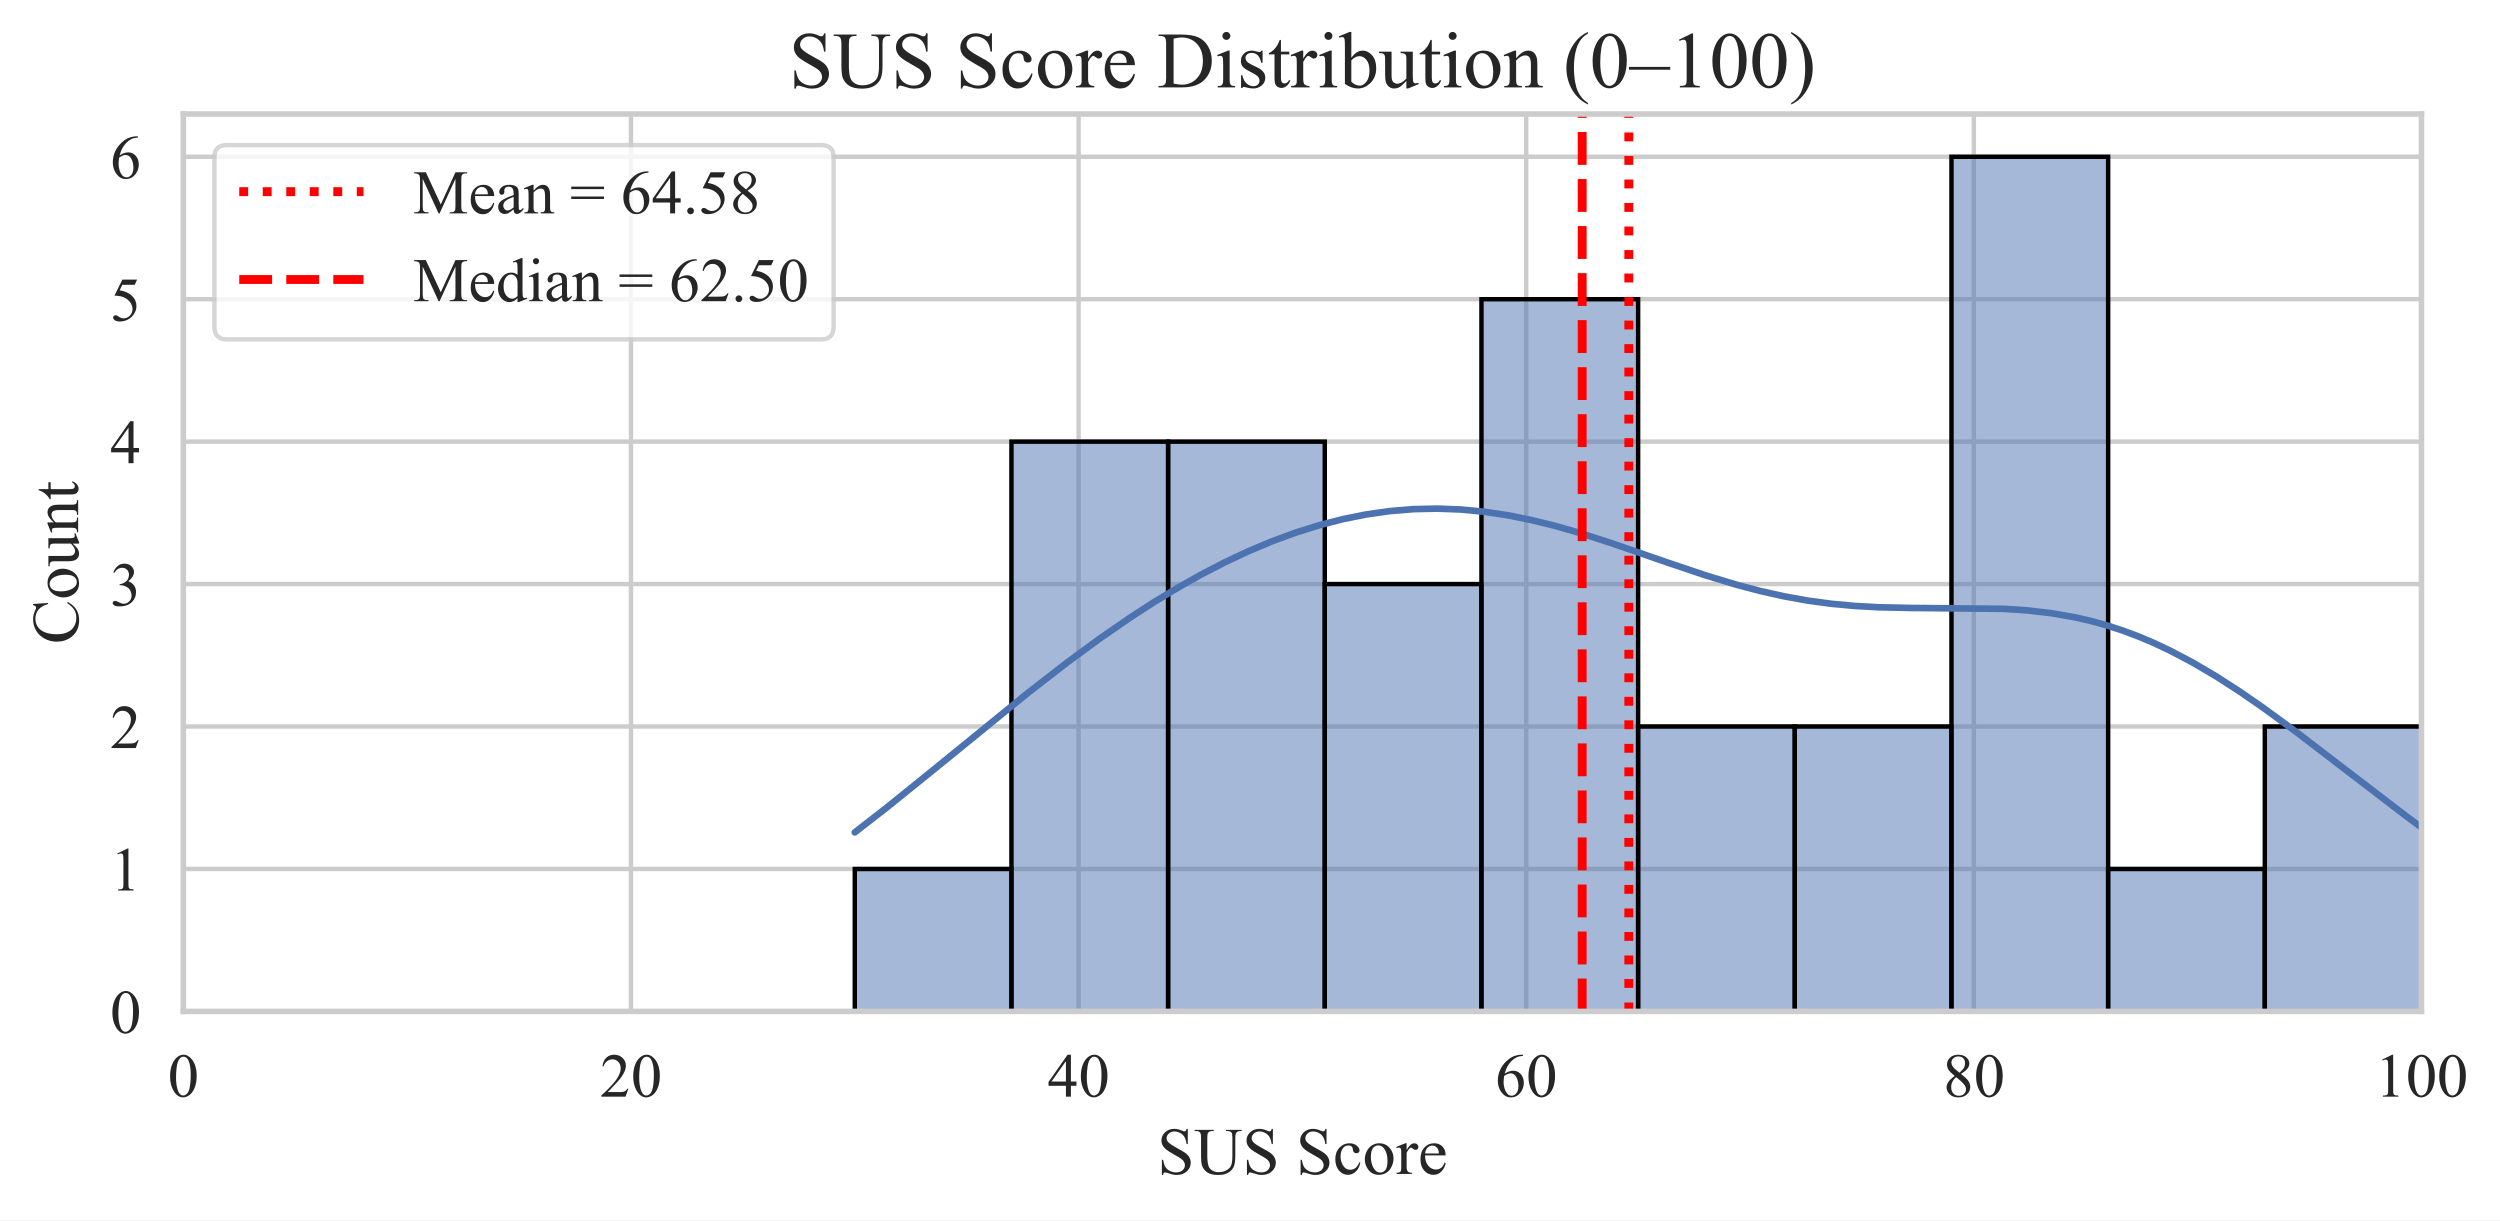
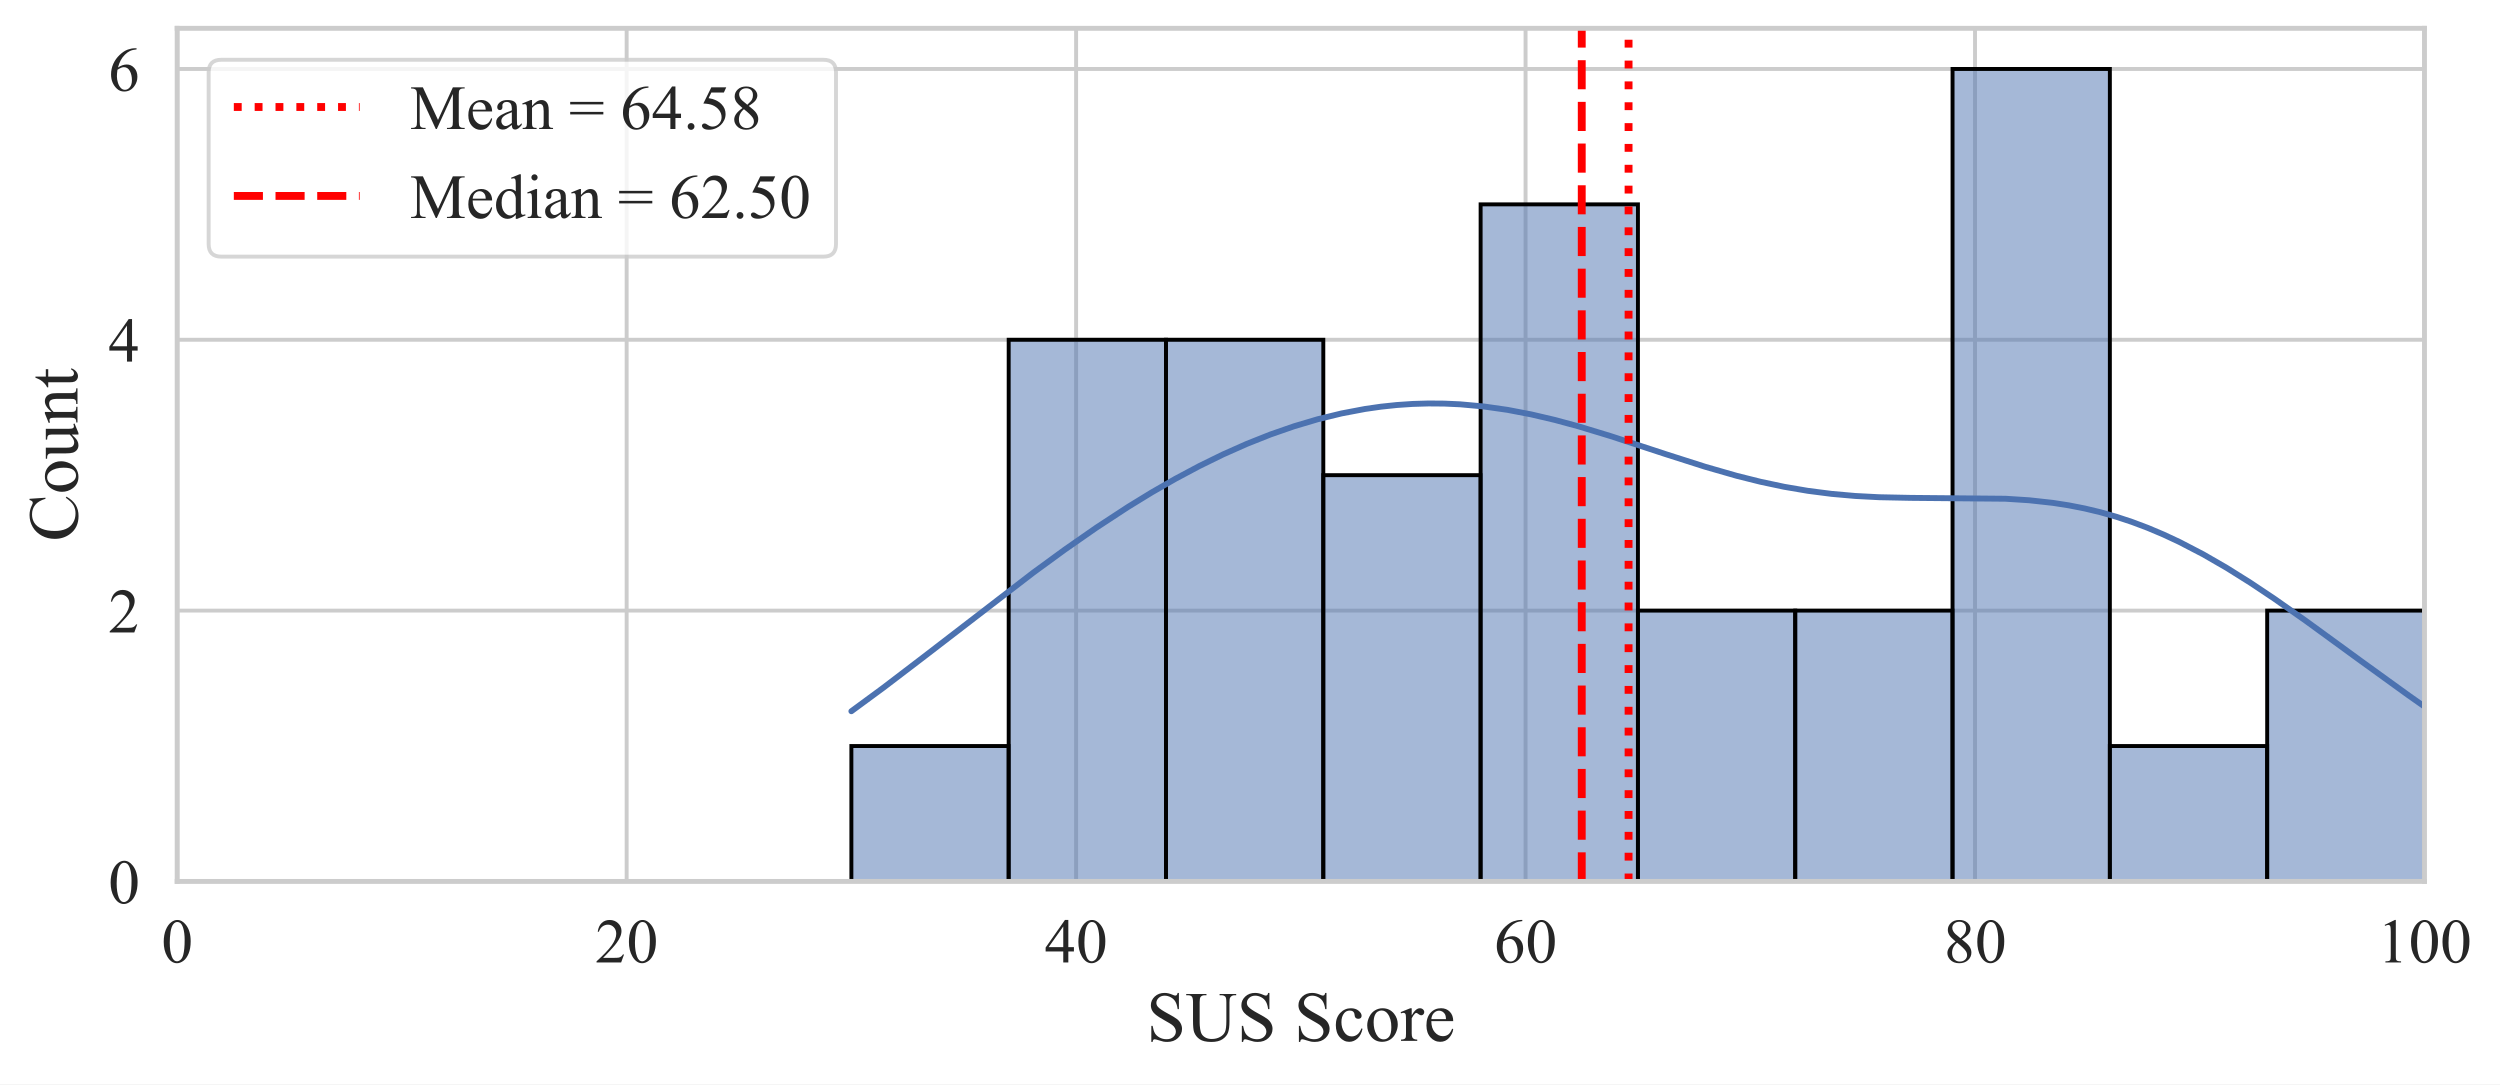
- <svg xmlns="http://www.w3.org/2000/svg" xmlns:xlink="http://www.w3.org/1999/xlink" width="563.474pt" height="274.999pt" viewBox="0 0 563.474 274.999" version="1.1">
+ <svg xmlns="http://www.w3.org/2000/svg" xmlns:xlink="http://www.w3.org/1999/xlink" width="635.614pt" height="275.682pt" viewBox="0 0 635.614 275.682" version="1.1">
  <defs>
    <style type="text/css">*{stroke-linejoin: round; stroke-linecap: butt}</style>
  </defs>
  <g id="figure_1">
    <g id="patch_1">
-       <path d="M 0 274.999  L 563.474 274.999  L 563.474 0  L 0 0  z " style="fill: #ffffff" />
+       <path d="M 0 275.682  L 635.614 275.682  L 635.614 0  L 0 0  z " style="fill: #ffffff" />
    </g>
    <g id="axes_1">
      <g id="patch_2">
-         <path d="M 41.324 227.959  L 545.774 227.959  L 545.774 25.699  L 41.324 25.699  z " style="fill: #ffffff" />
+         <path d="M 45.049 224.1  L 616.414 224.1  L 616.414 7.2  L 45.049 7.2  z " style="fill: #ffffff" />
      </g>
      <g id="matplotlib.axis_1">
        <g id="xtick_1">
          <g id="line2d_1">
-             <path d="M 41.324 227.959  L 41.324 25.699  " clip-path="url(#p2ce8786db8)" style="fill: none; stroke: #cccccc; stroke-linecap: round" />
+             <path d="M 45.049 224.1  L 45.049 7.2  " clip-path="url(#p4fdd335803)" style="fill: none; stroke: #cccccc; stroke-linecap: round" />
          </g>
          <g id="text_1">
-             <g style="fill: #262626" transform="translate(37.82422 247.18) scale(0.14 -0.14)">
+             <g style="fill: #262626" transform="translate(41.04906 244.71) scale(0.16 -0.16)">
              <defs>
                <path id="TimesNewRomanPSMT-30" d="M 231 2094  Q 231 2819 450 3342  Q 669 3866 1031 4122  Q 1313 4325 1613 4325  Q 2100 4325 2488 3828  Q 2972 3213 2972 2159  Q 2972 1422 2759 906  Q 2547 391 2217 158  Q 1888 -75 1581 -75  Q 975 -75 572 641  Q 231 1244 231 2094  z M 844 2016  Q 844 1141 1059 588  Q 1238 122 1591 122  Q 1759 122 1940 273  Q 2122 425 2216 781  Q 2359 1319 2359 2297  Q 2359 3022 2209 3506  Q 2097 3866 1919 4016  Q 1791 4119 1609 4119  Q 1397 4119 1231 3928  Q 1006 3669 925 3112  Q 844 2556 844 2016  z " transform="scale(0.015625)" />
              </defs>
              <use xlink:href="#TimesNewRomanPSMT-30" />
            </g>
          </g>
        </g>
        <g id="xtick_2">
          <g id="line2d_2">
-             <path d="M 142.214 227.959  L 142.214 25.699  " clip-path="url(#p2ce8786db8)" style="fill: none; stroke: #cccccc; stroke-linecap: round" />
+             <path d="M 159.322 224.1  L 159.322 7.2  " clip-path="url(#p4fdd335803)" style="fill: none; stroke: #cccccc; stroke-linecap: round" />
          </g>
          <g id="text_2">
-             <g style="fill: #262626" transform="translate(135.2142 247.18) scale(0.14 -0.14)">
+             <g style="fill: #262626" transform="translate(151.3221 244.71) scale(0.16 -0.16)">
              <defs>
                <path id="TimesNewRomanPSMT-32" d="M 2934 816  L 2638 0  L 138 0  L 138 116  Q 1241 1122 1691 1759  Q 2141 2397 2141 2925  Q 2141 3328 1894 3587  Q 1647 3847 1303 3847  Q 991 3847 742 3664  Q 494 3481 375 3128  L 259 3128  Q 338 3706 661 4015  Q 984 4325 1469 4325  Q 1984 4325 2329 3994  Q 2675 3663 2675 3213  Q 2675 2891 2525 2569  Q 2294 2063 1775 1497  Q 997 647 803 472  L 1909 472  Q 2247 472 2383 497  Q 2519 522 2628 598  Q 2738 675 2819 816  L 2934 816  z " transform="scale(0.015625)" />
              </defs>
              <use xlink:href="#TimesNewRomanPSMT-32" />
              <use xlink:href="#TimesNewRomanPSMT-30" transform="translate(50 0)" />
            </g>
          </g>
        </g>
        <g id="xtick_3">
          <g id="line2d_3">
-             <path d="M 243.104 227.959  L 243.104 25.699  " clip-path="url(#p2ce8786db8)" style="fill: none; stroke: #cccccc; stroke-linecap: round" />
+             <path d="M 273.595 224.1  L 273.595 7.2  " clip-path="url(#p4fdd335803)" style="fill: none; stroke: #cccccc; stroke-linecap: round" />
          </g>
          <g id="text_3">
-             <g style="fill: #262626" transform="translate(236.1042 247.18) scale(0.14 -0.14)">
+             <g style="fill: #262626" transform="translate(265.5951 244.71) scale(0.16 -0.16)">
              <defs>
                <path id="TimesNewRomanPSMT-34" d="M 2978 1563  L 2978 1119  L 2409 1119  L 2409 0  L 1894 0  L 1894 1119  L 100 1119  L 100 1519  L 2066 4325  L 2409 4325  L 2409 1563  L 2978 1563  z M 1894 1563  L 1894 3666  L 406 1563  L 1894 1563  z " transform="scale(0.015625)" />
              </defs>
              <use xlink:href="#TimesNewRomanPSMT-34" />
              <use xlink:href="#TimesNewRomanPSMT-30" transform="translate(50 0)" />
            </g>
          </g>
        </g>
        <g id="xtick_4">
          <g id="line2d_4">
-             <path d="M 343.994 227.959  L 343.994 25.699  " clip-path="url(#p2ce8786db8)" style="fill: none; stroke: #cccccc; stroke-linecap: round" />
+             <path d="M 387.868 224.1  L 387.868 7.2  " clip-path="url(#p4fdd335803)" style="fill: none; stroke: #cccccc; stroke-linecap: round" />
          </g>
          <g id="text_4">
-             <g style="fill: #262626" transform="translate(336.9942 247.18) scale(0.14 -0.14)">
+             <g style="fill: #262626" transform="translate(379.8681 244.71) scale(0.16 -0.16)">
              <defs>
                <path id="TimesNewRomanPSMT-36" d="M 2869 4325  L 2869 4209  Q 2456 4169 2195 4045  Q 1934 3922 1679 3669  Q 1425 3416 1258 3105  Q 1091 2794 978 2366  Q 1428 2675 1881 2675  Q 2316 2675 2634 2325  Q 2953 1975 2953 1425  Q 2953 894 2631 456  Q 2244 -75 1606 -75  Q 1172 -75 869 213  Q 275 772 275 1663  Q 275 2231 503 2743  Q 731 3256 1154 3653  Q 1578 4050 1965 4187  Q 2353 4325 2688 4325  L 2869 4325  z M 925 2138  Q 869 1716 869 1456  Q 869 1156 980 804  Q 1091 453 1309 247  Q 1469 100 1697 100  Q 1969 100 2183 356  Q 2397 613 2397 1088  Q 2397 1622 2184 2012  Q 1972 2403 1581 2403  Q 1463 2403 1327 2353  Q 1191 2303 925 2138  z " transform="scale(0.015625)" />
              </defs>
              <use xlink:href="#TimesNewRomanPSMT-36" />
              <use xlink:href="#TimesNewRomanPSMT-30" transform="translate(50 0)" />
            </g>
          </g>
        </g>
        <g id="xtick_5">
          <g id="line2d_5">
-             <path d="M 444.884 227.959  L 444.884 25.699  " clip-path="url(#p2ce8786db8)" style="fill: none; stroke: #cccccc; stroke-linecap: round" />
+             <path d="M 502.141 224.1  L 502.141 7.2  " clip-path="url(#p4fdd335803)" style="fill: none; stroke: #cccccc; stroke-linecap: round" />
          </g>
          <g id="text_5">
-             <g style="fill: #262626" transform="translate(437.8842 247.18) scale(0.14 -0.14)">
+             <g style="fill: #262626" transform="translate(494.1411 244.71) scale(0.16 -0.16)">
              <defs>
                <path id="TimesNewRomanPSMT-38" d="M 1228 2134  Q 725 2547 579 2797  Q 434 3047 434 3316  Q 434 3728 753 4026  Q 1072 4325 1600 4325  Q 2113 4325 2425 4047  Q 2738 3769 2738 3413  Q 2738 3175 2569 2928  Q 2400 2681 1866 2347  Q 2416 1922 2594 1678  Q 2831 1359 2831 1006  Q 2831 559 2490 242  Q 2150 -75 1597 -75  Q 994 -75 656 303  Q 388 606 388 966  Q 388 1247 577 1523  Q 766 1800 1228 2134  z M 1719 2469  Q 2094 2806 2194 3001  Q 2294 3197 2294 3444  Q 2294 3772 2109 3958  Q 1925 4144 1606 4144  Q 1288 4144 1088 3959  Q 888 3775 888 3528  Q 888 3366 970 3203  Q 1053 3041 1206 2894  L 1719 2469  z M 1375 2016  Q 1116 1797 991 1539  Q 866 1281 866 981  Q 866 578 1086 336  Q 1306 94 1647 94  Q 1984 94 2187 284  Q 2391 475 2391 747  Q 2391 972 2272 1150  Q 2050 1481 1375 2016  z " transform="scale(0.015625)" />
              </defs>
              <use xlink:href="#TimesNewRomanPSMT-38" />
              <use xlink:href="#TimesNewRomanPSMT-30" transform="translate(50 0)" />
            </g>
          </g>
        </g>
        <g id="xtick_6">
          <g id="line2d_6">
-             <path d="M 545.774 227.959  L 545.774 25.699  " clip-path="url(#p2ce8786db8)" style="fill: none; stroke: #cccccc; stroke-linecap: round" />
+             <path d="M 616.414 224.1  L 616.414 7.2  " clip-path="url(#p4fdd335803)" style="fill: none; stroke: #cccccc; stroke-linecap: round" />
          </g>
          <g id="text_6">
-             <g style="fill: #262626" transform="translate(535.2742 247.18) scale(0.14 -0.14)">
+             <g style="fill: #262626" transform="translate(604.4141 244.71) scale(0.16 -0.16)">
              <defs>
                <path id="TimesNewRomanPSMT-31" d="M 750 3822  L 1781 4325  L 1884 4325  L 1884 747  Q 1884 391 1914 303  Q 1944 216 2037 169  Q 2131 122 2419 116  L 2419 0  L 825 0  L 825 116  Q 1125 122 1212 167  Q 1300 213 1334 289  Q 1369 366 1369 747  L 1369 3034  Q 1369 3497 1338 3628  Q 1316 3728 1258 3775  Q 1200 3822 1119 3822  Q 1003 3822 797 3725  L 750 3822  z " transform="scale(0.015625)" />
              </defs>
              <use xlink:href="#TimesNewRomanPSMT-31" />
              <use xlink:href="#TimesNewRomanPSMT-30" transform="translate(50 0)" />
              <use xlink:href="#TimesNewRomanPSMT-30" transform="translate(100 0)" />
            </g>
          </g>
        </g>
        <g id="text_7">
-           <g style="fill: #262626" transform="translate(260.8398 264.5903) scale(0.15 -0.15)">
+           <g style="fill: #262626" transform="translate(291.4803 264.6313) scale(0.18 -0.18)">
            <defs>
              <path id="TimesNewRomanPSMT-53" d="M 2934 4334  L 2934 2869  L 2819 2869  Q 2763 3291 2617 3541  Q 2472 3791 2203 3937  Q 1934 4084 1647 4084  Q 1322 4084 1109 3886  Q 897 3688 897 3434  Q 897 3241 1031 3081  Q 1225 2847 1953 2456  Q 2547 2138 2764 1967  Q 2981 1797 3098 1565  Q 3216 1334 3216 1081  Q 3216 600 2842 251  Q 2469 -97 1881 -97  Q 1697 -97 1534 -69  Q 1438 -53 1133 45  Q 828 144 747 144  Q 669 144 623 97  Q 578 50 556 -97  L 441 -97  L 441 1356  L 556 1356  Q 638 900 775 673  Q 913 447 1195 297  Q 1478 147 1816 147  Q 2206 147 2432 353  Q 2659 559 2659 841  Q 2659 997 2573 1156  Q 2488 1316 2306 1453  Q 2184 1547 1640 1851  Q 1097 2156 867 2337  Q 638 2519 519 2737  Q 400 2956 400 3219  Q 400 3675 750 4004  Q 1100 4334 1641 4334  Q 1978 4334 2356 4169  Q 2531 4091 2603 4091  Q 2684 4091 2736 4139  Q 2788 4188 2819 4334  L 2934 4334  z " transform="scale(0.015625)" />
              <path id="TimesNewRomanPSMT-55" d="M 3053 4122  L 3053 4238  L 4553 4238  L 4553 4122  L 4394 4122  Q 4144 4122 4009 3913  Q 3944 3816 3944 3463  L 3944 1744  Q 3944 1106 3817 754  Q 3691 403 3320 151  Q 2950 -100 2313 -100  Q 1619 -100 1259 140  Q 900 381 750 788  Q 650 1066 650 1831  L 650 3488  Q 650 3878 542 4000  Q 434 4122 194 4122  L 34 4122  L 34 4238  L 1866 4238  L 1866 4122  L 1703 4122  Q 1441 4122 1328 3956  Q 1250 3844 1250 3488  L 1250 1641  Q 1250 1394 1295 1075  Q 1341 756 1459 578  Q 1578 400 1801 284  Q 2025 169 2350 169  Q 2766 169 3094 350  Q 3422 531 3542 814  Q 3663 1097 3663 1772  L 3663 3488  Q 3663 3884 3575 3984  Q 3453 4122 3213 4122  L 3053 4122  z " transform="scale(0.015625)" />
              <path id="TimesNewRomanPSMT-20" transform="scale(0.015625)" />
              <path id="TimesNewRomanPSMT-63" d="M 2631 1088  Q 2516 522 2178 217  Q 1841 -88 1431 -88  Q 944 -88 581 321  Q 219 731 219 1428  Q 219 2103 620 2525  Q 1022 2947 1584 2947  Q 2006 2947 2278 2723  Q 2550 2500 2550 2259  Q 2550 2141 2473 2067  Q 2397 1994 2259 1994  Q 2075 1994 1981 2113  Q 1928 2178 1911 2362  Q 1894 2547 1784 2644  Q 1675 2738 1481 2738  Q 1169 2738 978 2506  Q 725 2200 725 1697  Q 725 1184 976 792  Q 1228 400 1656 400  Q 1963 400 2206 609  Q 2378 753 2541 1131  L 2631 1088  z " transform="scale(0.015625)" />
              <path id="TimesNewRomanPSMT-6f" d="M 1600 2947  Q 2250 2947 2644 2453  Q 2978 2031 2978 1484  Q 2978 1100 2793 706  Q 2609 313 2286 112  Q 1963 -88 1566 -88  Q 919 -88 538 428  Q 216 863 216 1403  Q 216 1797 411 2186  Q 606 2575 925 2761  Q 1244 2947 1600 2947  z M 1503 2744  Q 1338 2744 1170 2645  Q 1003 2547 900 2300  Q 797 2053 797 1666  Q 797 1041 1045 587  Q 1294 134 1700 134  Q 2003 134 2200 384  Q 2397 634 2397 1244  Q 2397 2006 2069 2444  Q 1847 2744 1503 2744  z " transform="scale(0.015625)" />
              <path id="TimesNewRomanPSMT-72" d="M 1038 2947  L 1038 2303  Q 1397 2947 1775 2947  Q 1947 2947 2059 2842  Q 2172 2738 2172 2600  Q 2172 2478 2090 2393  Q 2009 2309 1897 2309  Q 1788 2309 1652 2417  Q 1516 2525 1450 2525  Q 1394 2525 1328 2463  Q 1188 2334 1038 2041  L 1038 669  Q 1038 431 1097 309  Q 1138 225 1241 169  Q 1344 113 1538 113  L 1538 0  L 72 0  L 72 113  Q 291 113 397 181  Q 475 231 506 341  Q 522 394 522 644  L 522 1753  Q 522 2253 501 2348  Q 481 2444 426 2487  Q 372 2531 291 2531  Q 194 2531 72 2484  L 41 2597  L 906 2947  L 1038 2947  z " transform="scale(0.015625)" />
              <path id="TimesNewRomanPSMT-65" d="M 681 1784  Q 678 1147 991 784  Q 1303 422 1725 422  Q 2006 422 2214 576  Q 2422 731 2563 1106  L 2659 1044  Q 2594 616 2278 264  Q 1963 -88 1488 -88  Q 972 -88 605 314  Q 238 716 238 1394  Q 238 2128 614 2539  Q 991 2950 1559 2950  Q 2041 2950 2350 2633  Q 2659 2316 2659 1784  L 681 1784  z M 681 1966  L 2006 1966  Q 1991 2241 1941 2353  Q 1863 2528 1708 2628  Q 1553 2728 1384 2728  Q 1125 2728 920 2526  Q 716 2325 681 1966  z " transform="scale(0.015625)" />
            </defs>
            <use xlink:href="#TimesNewRomanPSMT-53" />
            <use xlink:href="#TimesNewRomanPSMT-55" transform="translate(55.61523 0)" />
            <use xlink:href="#TimesNewRomanPSMT-53" transform="translate(127.832 0)" />
            <use xlink:href="#TimesNewRomanPSMT-20" transform="translate(183.4473 0)" />
            <use xlink:href="#TimesNewRomanPSMT-53" transform="translate(208.4473 0)" />
            <use xlink:href="#TimesNewRomanPSMT-63" transform="translate(264.0625 0)" />
            <use xlink:href="#TimesNewRomanPSMT-6f" transform="translate(308.4473 0)" />
            <use xlink:href="#TimesNewRomanPSMT-72" transform="translate(358.4473 0)" />
            <use xlink:href="#TimesNewRomanPSMT-65" transform="translate(391.748 0)" />
          </g>
        </g>
      </g>
      <g id="matplotlib.axis_2">
        <g id="ytick_1">
          <g id="line2d_7">
-             <path d="M 41.324 227.959  L 545.774 227.959  " clip-path="url(#p2ce8786db8)" style="fill: none; stroke: #cccccc; stroke-linecap: round" />
+             <path d="M 45.049 224.1  L 616.414 224.1  " clip-path="url(#p4fdd335803)" style="fill: none; stroke: #cccccc; stroke-linecap: round" />
          </g>
          <g id="text_8">
-             <g style="fill: #262626" transform="translate(24.82422 232.8194) scale(0.14 -0.14)">
+             <g style="fill: #262626" transform="translate(27.54906 229.655) scale(0.16 -0.16)">
              <use xlink:href="#TimesNewRomanPSMT-30" />
            </g>
          </g>
        </g>
        <g id="ytick_2">
          <g id="line2d_8">
-             <path d="M 41.324 195.854  L 545.774 195.854  " clip-path="url(#p2ce8786db8)" style="fill: none; stroke: #cccccc; stroke-linecap: round" />
+             <path d="M 45.049 155.243  L 616.414 155.243  " clip-path="url(#p4fdd335803)" style="fill: none; stroke: #cccccc; stroke-linecap: round" />
          </g>
          <g id="text_9">
-             <g style="fill: #262626" transform="translate(24.82422 200.7146) scale(0.14 -0.14)">
-               <use xlink:href="#TimesNewRomanPSMT-31" />
+             <g style="fill: #262626" transform="translate(27.54906 160.7979) scale(0.16 -0.16)">
+               <use xlink:href="#TimesNewRomanPSMT-32" />
            </g>
          </g>
        </g>
        <g id="ytick_3">
          <g id="line2d_9">
-             <path d="M 41.324 163.749  L 545.774 163.749  " clip-path="url(#p2ce8786db8)" style="fill: none; stroke: #cccccc; stroke-linecap: round" />
+             <path d="M 45.049 86.386  L 616.414 86.386  " clip-path="url(#p4fdd335803)" style="fill: none; stroke: #cccccc; stroke-linecap: round" />
          </g>
          <g id="text_10">
-             <g style="fill: #262626" transform="translate(24.82422 168.6099) scale(0.14 -0.14)">
-               <use xlink:href="#TimesNewRomanPSMT-32" />
+             <g style="fill: #262626" transform="translate(27.54906 91.94071) scale(0.16 -0.16)">
+               <use xlink:href="#TimesNewRomanPSMT-34" />
            </g>
          </g>
        </g>
        <g id="ytick_4">
          <g id="line2d_10">
-             <path d="M 41.324 131.644  L 545.774 131.644  " clip-path="url(#p2ce8786db8)" style="fill: none; stroke: #cccccc; stroke-linecap: round" />
+             <path d="M 45.049 17.529  L 616.414 17.529  " clip-path="url(#p4fdd335803)" style="fill: none; stroke: #cccccc; stroke-linecap: round" />
          </g>
          <g id="text_11">
-             <g style="fill: #262626" transform="translate(24.82422 136.5051) scale(0.14 -0.14)">
-               <defs>
-                 <path id="TimesNewRomanPSMT-33" d="M 325 3431  Q 506 3859 782 4092  Q 1059 4325 1472 4325  Q 1981 4325 2253 3994  Q 2459 3747 2459 3466  Q 2459 3003 1878 2509  Q 2269 2356 2469 2072  Q 2669 1788 2669 1403  Q 2669 853 2319 450  Q 1863 -75 997 -75  Q 569 -75 414 31  Q 259 138 259 259  Q 259 350 332 419  Q 406 488 509 488  Q 588 488 669 463  Q 722 447 909 348  Q 1097 250 1169 231  Q 1284 197 1416 197  Q 1734 197 1970 444  Q 2206 691 2206 1028  Q 2206 1275 2097 1509  Q 2016 1684 1919 1775  Q 1784 1900 1550 2001  Q 1316 2103 1072 2103  L 972 2103  L 972 2197  Q 1219 2228 1467 2375  Q 1716 2522 1828 2728  Q 1941 2934 1941 3181  Q 1941 3503 1739 3701  Q 1538 3900 1238 3900  Q 753 3900 428 3381  L 325 3431  z " transform="scale(0.015625)" />
-               </defs>
-               <use xlink:href="#TimesNewRomanPSMT-33" />
-             </g>
-           </g>
-         </g>
-         <g id="ytick_5">
-           <g id="line2d_11">
-             <path d="M 41.324 99.54  L 545.774 99.54  " clip-path="url(#p2ce8786db8)" style="fill: none; stroke: #cccccc; stroke-linecap: round" />
-           </g>
-           <g id="text_12">
-             <g style="fill: #262626" transform="translate(24.82422 104.4003) scale(0.14 -0.14)">
-               <use xlink:href="#TimesNewRomanPSMT-34" />
-             </g>
-           </g>
-         </g>
-         <g id="ytick_6">
-           <g id="line2d_12">
-             <path d="M 41.324 67.435  L 545.774 67.435  " clip-path="url(#p2ce8786db8)" style="fill: none; stroke: #cccccc; stroke-linecap: round" />
-           </g>
-           <g id="text_13">
-             <g style="fill: #262626" transform="translate(24.82422 72.29556) scale(0.14 -0.14)">
-               <defs>
-                 <path id="TimesNewRomanPSMT-35" d="M 2778 4238  L 2534 3706  L 1259 3706  L 981 3138  Q 1809 3016 2294 2522  Q 2709 2097 2709 1522  Q 2709 1188 2573 903  Q 2438 619 2231 419  Q 2025 219 1772 97  Q 1413 -75 1034 -75  Q 653 -75 479 54  Q 306 184 306 341  Q 306 428 378 495  Q 450 563 559 563  Q 641 563 702 538  Q 763 513 909 409  Q 1144 247 1384 247  Q 1750 247 2026 523  Q 2303 800 2303 1197  Q 2303 1581 2056 1914  Q 1809 2247 1375 2428  Q 1034 2569 447 2591  L 1259 4238  L 2778 4238  z " transform="scale(0.015625)" />
-               </defs>
-               <use xlink:href="#TimesNewRomanPSMT-35" />
-             </g>
-           </g>
-         </g>
-         <g id="ytick_7">
-           <g id="line2d_13">
-             <path d="M 41.324 35.33  L 545.774 35.33  " clip-path="url(#p2ce8786db8)" style="fill: none; stroke: #cccccc; stroke-linecap: round" />
-           </g>
-           <g id="text_14">
-             <g style="fill: #262626" transform="translate(24.82422 40.1908) scale(0.14 -0.14)">
+             <g style="fill: #262626" transform="translate(27.54906 23.08357) scale(0.16 -0.16)">
              <use xlink:href="#TimesNewRomanPSMT-36" />
            </g>
          </g>
        </g>
-         <g id="text_15">
-           <g style="fill: #262626" transform="translate(17.61563 145.1651) rotate(-90) scale(0.15 -0.15)">
+         <g id="text_12">
+           <g style="fill: #262626" transform="translate(19.69875 137.6536) rotate(-90) scale(0.18 -0.18)">
            <defs>
              <path id="TimesNewRomanPSMT-43" d="M 3853 4334  L 3950 2894  L 3853 2894  Q 3659 3541 3300 3825  Q 2941 4109 2438 4109  Q 2016 4109 1675 3895  Q 1334 3681 1139 3212  Q 944 2744 944 2047  Q 944 1472 1128 1050  Q 1313 628 1683 403  Q 2053 178 2528 178  Q 2941 178 3256 354  Q 3572 531 3950 1056  L 4047 994  Q 3728 428 3303 165  Q 2878 -97 2294 -97  Q 1241 -97 663 684  Q 231 1266 231 2053  Q 231 2688 515 3219  Q 800 3750 1298 4042  Q 1797 4334 2388 4334  Q 2847 4334 3294 4109  Q 3425 4041 3481 4041  Q 3566 4041 3628 4100  Q 3709 4184 3744 4334  L 3853 4334  z " transform="scale(0.015625)" />
              <path id="TimesNewRomanPSMT-75" d="M 2709 2863  L 2709 1128  Q 2709 631 2732 520  Q 2756 409 2807 365  Q 2859 322 2928 322  Q 3025 322 3147 375  L 3191 266  L 2334 -88  L 2194 -88  L 2194 519  Q 1825 119 1631 15  Q 1438 -88 1222 -88  Q 981 -88 804 51  Q 628 191 559 409  Q 491 628 491 1028  L 491 2306  Q 491 2509 447 2587  Q 403 2666 317 2708  Q 231 2750 6 2747  L 6 2863  L 1009 2863  L 1009 947  Q 1009 547 1148 422  Q 1288 297 1484 297  Q 1619 297 1789 381  Q 1959 466 2194 703  L 2194 2325  Q 2194 2569 2105 2655  Q 2016 2741 1734 2747  L 1734 2863  L 2709 2863  z " transform="scale(0.015625)" />
              <path id="TimesNewRomanPSMT-6e" d="M 1034 2341  Q 1538 2947 1994 2947  Q 2228 2947 2397 2830  Q 2566 2713 2666 2444  Q 2734 2256 2734 1869  L 2734 647  Q 2734 375 2778 278  Q 2813 200 2889 156  Q 2966 113 3172 113  L 3172 0  L 1756 0  L 1756 113  L 1816 113  Q 2016 113 2095 173  Q 2175 234 2206 353  Q 2219 400 2219 647  L 2219 1819  Q 2219 2209 2117 2386  Q 2016 2563 1775 2563  Q 1403 2563 1034 2156  L 1034 647  Q 1034 356 1069 288  Q 1113 197 1189 155  Q 1266 113 1500 113  L 1500 0  L 84 0  L 84 113  L 147 113  Q 366 113 442 223  Q 519 334 519 647  L 519 1709  Q 519 2225 495 2337  Q 472 2450 423 2490  Q 375 2531 294 2531  Q 206 2531 84 2484  L 38 2597  L 900 2947  L 1034 2947  L 1034 2341  z " transform="scale(0.015625)" />
              <path id="TimesNewRomanPSMT-74" d="M 1031 3803  L 1031 2863  L 1700 2863  L 1700 2644  L 1031 2644  L 1031 788  Q 1031 509 1111 412  Q 1191 316 1316 316  Q 1419 316 1516 380  Q 1613 444 1666 569  L 1788 569  Q 1678 263 1478 108  Q 1278 -47 1066 -47  Q 922 -47 784 33  Q 647 113 581 261  Q 516 409 516 719  L 516 2644  L 63 2644  L 63 2747  Q 234 2816 414 2980  Q 594 3144 734 3369  Q 806 3488 934 3803  L 1031 3803  z " transform="scale(0.015625)" />
            </defs>
            <use xlink:href="#TimesNewRomanPSMT-43" />
            <use xlink:href="#TimesNewRomanPSMT-6f" transform="translate(66.69922 0)" />
            <use xlink:href="#TimesNewRomanPSMT-75" transform="translate(116.6992 0)" />
            <use xlink:href="#TimesNewRomanPSMT-6e" transform="translate(166.6992 0)" />
            <use xlink:href="#TimesNewRomanPSMT-74" transform="translate(216.6992 0)" />
          </g>
        </g>
      </g>
      <g id="patch_3">
-         <path d="M 192.659 227.959  L 227.971 227.959  L 227.971 195.854  L 192.659 195.854  z " clip-path="url(#p2ce8786db8)" style="fill: #4c72b0; fill-opacity: 0.5; stroke: #000000; stroke-linejoin: miter" />
+         <path d="M 216.459 224.1  L 256.454 224.1  L 256.454 189.671  L 216.459 189.671  z " clip-path="url(#p4fdd335803)" style="fill: #4c72b0; fill-opacity: 0.5; stroke: #000000; stroke-linejoin: miter" />
      </g>
      <g id="patch_4">
-         <path d="M 227.971 227.959  L 263.282 227.959  L 263.282 99.54  L 227.971 99.54  z " clip-path="url(#p2ce8786db8)" style="fill: #4c72b0; fill-opacity: 0.5; stroke: #000000; stroke-linejoin: miter" />
+         <path d="M 256.454 224.1  L 296.45 224.1  L 296.45 86.386  L 256.454 86.386  z " clip-path="url(#p4fdd335803)" style="fill: #4c72b0; fill-opacity: 0.5; stroke: #000000; stroke-linejoin: miter" />
      </g>
      <g id="patch_5">
-         <path d="M 263.282 227.959  L 298.594 227.959  L 298.594 99.54  L 263.282 99.54  z " clip-path="url(#p2ce8786db8)" style="fill: #4c72b0; fill-opacity: 0.5; stroke: #000000; stroke-linejoin: miter" />
+         <path d="M 296.45 224.1  L 336.445 224.1  L 336.445 86.386  L 296.45 86.386  z " clip-path="url(#p4fdd335803)" style="fill: #4c72b0; fill-opacity: 0.5; stroke: #000000; stroke-linejoin: miter" />
      </g>
      <g id="patch_6">
-         <path d="M 298.594 227.959  L 333.905 227.959  L 333.905 131.644  L 298.594 131.644  z " clip-path="url(#p2ce8786db8)" style="fill: #4c72b0; fill-opacity: 0.5; stroke: #000000; stroke-linejoin: miter" />
+         <path d="M 336.445 224.1  L 376.441 224.1  L 376.441 120.814  L 336.445 120.814  z " clip-path="url(#p4fdd335803)" style="fill: #4c72b0; fill-opacity: 0.5; stroke: #000000; stroke-linejoin: miter" />
      </g>
      <g id="patch_7">
-         <path d="M 333.905 227.959  L 369.217 227.959  L 369.217 67.435  L 333.905 67.435  z " clip-path="url(#p2ce8786db8)" style="fill: #4c72b0; fill-opacity: 0.5; stroke: #000000; stroke-linejoin: miter" />
+         <path d="M 376.441 224.1  L 416.436 224.1  L 416.436 51.957  L 376.441 51.957  z " clip-path="url(#p4fdd335803)" style="fill: #4c72b0; fill-opacity: 0.5; stroke: #000000; stroke-linejoin: miter" />
      </g>
      <g id="patch_8">
-         <path d="M 369.217 227.959  L 404.528 227.959  L 404.528 163.749  L 369.217 163.749  z " clip-path="url(#p2ce8786db8)" style="fill: #4c72b0; fill-opacity: 0.5; stroke: #000000; stroke-linejoin: miter" />
+         <path d="M 416.436 224.1  L 456.432 224.1  L 456.432 155.243  L 416.436 155.243  z " clip-path="url(#p4fdd335803)" style="fill: #4c72b0; fill-opacity: 0.5; stroke: #000000; stroke-linejoin: miter" />
      </g>
      <g id="patch_9">
-         <path d="M 404.528 227.959  L 439.84 227.959  L 439.84 163.749  L 404.528 163.749  z " clip-path="url(#p2ce8786db8)" style="fill: #4c72b0; fill-opacity: 0.5; stroke: #000000; stroke-linejoin: miter" />
+         <path d="M 456.432 224.1  L 496.427 224.1  L 496.427 155.243  L 456.432 155.243  z " clip-path="url(#p4fdd335803)" style="fill: #4c72b0; fill-opacity: 0.5; stroke: #000000; stroke-linejoin: miter" />
      </g>
      <g id="patch_10">
-         <path d="M 439.84 227.959  L 475.151 227.959  L 475.151 35.33  L 439.84 35.33  z " clip-path="url(#p2ce8786db8)" style="fill: #4c72b0; fill-opacity: 0.5; stroke: #000000; stroke-linejoin: miter" />
+         <path d="M 496.427 224.1  L 536.423 224.1  L 536.423 17.529  L 496.427 17.529  z " clip-path="url(#p4fdd335803)" style="fill: #4c72b0; fill-opacity: 0.5; stroke: #000000; stroke-linejoin: miter" />
      </g>
      <g id="patch_11">
-         <path d="M 475.151 227.959  L 510.463 227.959  L 510.463 195.854  L 475.151 195.854  z " clip-path="url(#p2ce8786db8)" style="fill: #4c72b0; fill-opacity: 0.5; stroke: #000000; stroke-linejoin: miter" />
+         <path d="M 536.423 224.1  L 576.419 224.1  L 576.419 189.671  L 536.423 189.671  z " clip-path="url(#p4fdd335803)" style="fill: #4c72b0; fill-opacity: 0.5; stroke: #000000; stroke-linejoin: miter" />
      </g>
      <g id="patch_12">
-         <path d="M 510.463 227.959  L 545.774 227.959  L 545.774 163.749  L 510.463 163.749  z " clip-path="url(#p2ce8786db8)" style="fill: #4c72b0; fill-opacity: 0.5; stroke: #000000; stroke-linejoin: miter" />
-       </g>
-       <g id="line2d_14">
-         <path d="M 192.659 187.608  L 199.757 182.096  L 210.404 173.502  L 231.697 156.165  L 240.569 149.29  L 247.667 144.073  L 254.765 139.169  L 260.088 135.722  L 265.412 132.492  L 270.735 129.493  L 276.058 126.738  L 281.382 124.238  L 286.705 122.004  L 292.028 120.048  L 297.352 118.378  L 302.675 117.006  L 307.998 115.939  L 313.322 115.186  L 318.645 114.752  L 323.968 114.638  L 329.292 114.84  L 334.615 115.351  L 339.938 116.156  L 345.262 117.233  L 350.585 118.551  L 355.908 120.075  L 363.006 122.349  L 375.427 126.65  L 384.3 129.641  L 391.397 131.795  L 396.721 133.203  L 402.044 134.395  L 407.367 135.355  L 412.691 136.077  L 418.014 136.572  L 423.337 136.868  L 430.435 137.023  L 451.729 137.23  L 457.052 137.591  L 462.375 138.21  L 467.699 139.141  L 471.247 139.956  L 474.796 140.936  L 478.345 142.088  L 481.894 143.413  L 485.443 144.912  L 488.992 146.581  L 494.315 149.387  L 499.639 152.531  L 504.962 155.968  L 510.285 159.652  L 517.383 164.851  L 528.03 172.999  L 542.225 183.868  L 545.774 186.498  L 545.774 186.498  " clip-path="url(#p2ce8786db8)" style="fill: none; stroke: #4c72b0; stroke-width: 1.5; stroke-linecap: round" />
-       </g>
-       <g id="line2d_15">
-         <path d="M 367.115 227.959  L 367.115 25.699  " clip-path="url(#p2ce8786db8)" style="fill: none; stroke-dasharray: 2,3.3; stroke-dashoffset: 0; stroke: #ff0000; stroke-width: 2" />
-       </g>
-       <g id="line2d_16">
-         <path d="M 356.605 227.959  L 356.605 25.699  " clip-path="url(#p2ce8786db8)" style="fill: none; stroke-dasharray: 7.4,3.2; stroke-dashoffset: 0; stroke: #ff0000; stroke-width: 2" />
+         <path d="M 576.419 224.1  L 616.414 224.1  L 616.414 155.243  L 576.419 155.243  z " clip-path="url(#p4fdd335803)" style="fill: #4c72b0; fill-opacity: 0.5; stroke: #000000; stroke-linejoin: miter" />
+       </g>
+       <g id="line2d_11">
+         <path d="M 216.459 180.828  L 224.498 174.918  L 234.547 167.257  L 262.685 145.607  L 270.724 139.737  L 278.763 134.143  L 286.802 128.883  L 292.832 125.187  L 298.861 121.723  L 304.891 118.508  L 310.92 115.553  L 316.95 112.872  L 322.979 110.476  L 329.009 108.378  L 335.038 106.588  L 341.068 105.116  L 347.097 103.972  L 351.117 103.396  L 355.137 102.972  L 359.156 102.699  L 363.176 102.579  L 367.196 102.611  L 371.215 102.794  L 377.245 103.342  L 383.274 104.205  L 389.304 105.359  L 395.333 106.773  L 401.363 108.408  L 409.402 110.846  L 423.471 115.458  L 433.52 118.666  L 441.559 120.976  L 447.589 122.485  L 453.618 123.764  L 459.648 124.793  L 465.677 125.567  L 471.707 126.099  L 477.736 126.415  L 485.775 126.582  L 509.893 126.804  L 515.923 127.191  L 521.952 127.855  L 525.972 128.481  L 529.992 129.269  L 534.011 130.23  L 538.031 131.373  L 542.05 132.701  L 546.07 134.215  L 550.09 135.914  L 554.109 137.792  L 560.139 140.927  L 566.168 144.408  L 572.198 148.189  L 578.227 152.214  L 586.267 157.859  L 600.335 168.107  L 612.394 176.818  L 616.414 179.638  L 616.414 179.638  " clip-path="url(#p4fdd335803)" style="fill: none; stroke: #4c72b0; stroke-width: 1.5; stroke-linecap: round" />
+       </g>
+       <g id="line2d_12">
+         <path d="M 414.056 224.1  L 414.056 7.2  " clip-path="url(#p4fdd335803)" style="fill: none; stroke-dasharray: 2,3.3; stroke-dashoffset: 0; stroke: #ff0000; stroke-width: 2" />
+       </g>
+       <g id="line2d_13">
+         <path d="M 402.152 224.1  L 402.152 7.2  " clip-path="url(#p4fdd335803)" style="fill: none; stroke-dasharray: 7.4,3.2; stroke-dashoffset: 0; stroke: #ff0000; stroke-width: 2" />
      </g>
      <g id="patch_13">
-         <path d="M 41.324 227.959  L 41.324 25.699  " style="fill: none; stroke: #cccccc; stroke-width: 1.25; stroke-linejoin: miter; stroke-linecap: square" />
+         <path d="M 45.049 224.1  L 45.049 7.2  " style="fill: none; stroke: #cccccc; stroke-width: 1.25; stroke-linejoin: miter; stroke-linecap: square" />
      </g>
      <g id="patch_14">
-         <path d="M 545.774 227.959  L 545.774 25.699  " style="fill: none; stroke: #cccccc; stroke-width: 1.25; stroke-linejoin: miter; stroke-linecap: square" />
+         <path d="M 616.414 224.1  L 616.414 7.2  " style="fill: none; stroke: #cccccc; stroke-width: 1.25; stroke-linejoin: miter; stroke-linecap: square" />
      </g>
      <g id="patch_15">
-         <path d="M 41.324 227.959  L 545.774 227.959  " style="fill: none; stroke: #cccccc; stroke-width: 1.25; stroke-linejoin: miter; stroke-linecap: square" />
+         <path d="M 45.049 224.1  L 616.414 224.1  " style="fill: none; stroke: #cccccc; stroke-width: 1.25; stroke-linejoin: miter; stroke-linecap: square" />
      </g>
      <g id="patch_16">
-         <path d="M 41.324 25.699  L 545.774 25.699  " style="fill: none; stroke: #cccccc; stroke-width: 1.25; stroke-linejoin: miter; stroke-linecap: square" />
-       </g>
-       <g id="text_16">
-         <g style="fill: #262626" transform="translate(177.8036 19.69875) scale(0.18 -0.18)">
-           <defs>
-             <path id="TimesNewRomanPSMT-44" d="M 109 0  L 109 116  L 269 116  Q 538 116 650 288  Q 719 391 719 750  L 719 3488  Q 719 3884 631 3984  Q 509 4122 269 4122  L 109 4122  L 109 4238  L 1834 4238  Q 2784 4238 3279 4022  Q 3775 3806 4076 3303  Q 4378 2800 4378 2141  Q 4378 1256 3841 663  Q 3238 0 2003 0  L 109 0  z M 1319 306  Q 1716 219 1984 219  Q 2709 219 3187 728  Q 3666 1238 3666 2109  Q 3666 2988 3187 3494  Q 2709 4000 1959 4000  Q 1678 4000 1319 3909  L 1319 306  z " transform="scale(0.015625)" />
-             <path id="TimesNewRomanPSMT-69" d="M 928 4444  Q 1059 4444 1151 4351  Q 1244 4259 1244 4128  Q 1244 3997 1151 3903  Q 1059 3809 928 3809  Q 797 3809 703 3903  Q 609 3997 609 4128  Q 609 4259 701 4351  Q 794 4444 928 4444  z M 1188 2947  L 1188 647  Q 1188 378 1227 289  Q 1266 200 1342 156  Q 1419 113 1622 113  L 1622 0  L 231 0  L 231 113  Q 441 113 512 153  Q 584 194 626 287  Q 669 381 669 647  L 669 1750  Q 669 2216 641 2353  Q 619 2453 572 2492  Q 525 2531 444 2531  Q 356 2531 231 2484  L 188 2597  L 1050 2947  L 1188 2947  z " transform="scale(0.015625)" />
-             <path id="TimesNewRomanPSMT-73" d="M 2050 2947  L 2050 1972  L 1947 1972  Q 1828 2431 1642 2597  Q 1456 2763 1169 2763  Q 950 2763 815 2647  Q 681 2531 681 2391  Q 681 2216 781 2091  Q 878 1963 1175 1819  L 1631 1597  Q 2266 1288 2266 781  Q 2266 391 1970 151  Q 1675 -88 1309 -88  Q 1047 -88 709 6  Q 606 38 541 38  Q 469 38 428 -44  L 325 -44  L 325 978  L 428 978  Q 516 541 762 319  Q 1009 97 1316 97  Q 1531 97 1667 223  Q 1803 350 1803 528  Q 1803 744 1651 891  Q 1500 1038 1047 1263  Q 594 1488 453 1669  Q 313 1847 313 2119  Q 313 2472 555 2709  Q 797 2947 1181 2947  Q 1350 2947 1591 2875  Q 1750 2828 1803 2828  Q 1853 2828 1881 2850  Q 1909 2872 1947 2947  L 2050 2947  z " transform="scale(0.015625)" />
-             <path id="TimesNewRomanPSMT-62" d="M 984 2369  Q 1400 2947 1881 2947  Q 2322 2947 2650 2570  Q 2978 2194 2978 1541  Q 2978 778 2472 313  Q 2038 -88 1503 -88  Q 1253 -88 995 3  Q 738 94 469 275  L 469 3241  Q 469 3728 445 3840  Q 422 3953 372 3993  Q 322 4034 247 4034  Q 159 4034 28 3984  L -16 4094  L 844 4444  L 984 4444  L 984 2369  z M 984 2169  L 984 456  Q 1144 300 1314 220  Q 1484 141 1663 141  Q 1947 141 2192 453  Q 2438 766 2438 1363  Q 2438 1913 2192 2208  Q 1947 2503 1634 2503  Q 1469 2503 1303 2419  Q 1178 2356 984 2169  z " transform="scale(0.015625)" />
-             <path id="TimesNewRomanPSMT-28" d="M 1988 -1253  L 1988 -1369  Q 1516 -1131 1200 -813  Q 750 -359 506 256  Q 263 872 263 1534  Q 263 2503 741 3301  Q 1219 4100 1988 4444  L 1988 4313  Q 1603 4100 1356 3731  Q 1109 3363 987 2797  Q 866 2231 866 1616  Q 866 947 969 400  Q 1050 -31 1165 -292  Q 1281 -553 1476 -793  Q 1672 -1034 1988 -1253  z " transform="scale(0.015625)" />
-             <path id="TimesNewRomanPSMT-2013" d="M 3253 1416  L -56 1416  L -56 1644  L 3253 1644  L 3253 1416  z " transform="scale(0.015625)" />
-             <path id="TimesNewRomanPSMT-29" d="M 144 4313  L 144 4444  Q 619 4209 934 3891  Q 1381 3434 1625 2820  Q 1869 2206 1869 1541  Q 1869 572 1392 -226  Q 916 -1025 144 -1369  L 144 -1253  Q 528 -1038 776 -670  Q 1025 -303 1145 264  Q 1266 831 1266 1447  Q 1266 2113 1163 2663  Q 1084 3094 967 3353  Q 850 3613 656 3853  Q 463 4094 144 4313  z " transform="scale(0.015625)" />
-           </defs>
-           <use xlink:href="#TimesNewRomanPSMT-53" />
-           <use xlink:href="#TimesNewRomanPSMT-55" transform="translate(55.61523 0)" />
-           <use xlink:href="#TimesNewRomanPSMT-53" transform="translate(127.832 0)" />
-           <use xlink:href="#TimesNewRomanPSMT-20" transform="translate(183.4473 0)" />
-           <use xlink:href="#TimesNewRomanPSMT-53" transform="translate(208.4473 0)" />
-           <use xlink:href="#TimesNewRomanPSMT-63" transform="translate(264.0625 0)" />
-           <use xlink:href="#TimesNewRomanPSMT-6f" transform="translate(308.4473 0)" />
-           <use xlink:href="#TimesNewRomanPSMT-72" transform="translate(358.4473 0)" />
-           <use xlink:href="#TimesNewRomanPSMT-65" transform="translate(391.748 0)" />
-           <use xlink:href="#TimesNewRomanPSMT-20" transform="translate(436.1328 0)" />
-           <use xlink:href="#TimesNewRomanPSMT-44" transform="translate(461.1328 0)" />
-           <use xlink:href="#TimesNewRomanPSMT-69" transform="translate(533.3496 0)" />
-           <use xlink:href="#TimesNewRomanPSMT-73" transform="translate(561.1328 0)" />
-           <use xlink:href="#TimesNewRomanPSMT-74" transform="translate(600.0488 0)" />
-           <use xlink:href="#TimesNewRomanPSMT-72" transform="translate(627.832 0)" />
-           <use xlink:href="#TimesNewRomanPSMT-69" transform="translate(661.1328 0)" />
-           <use xlink:href="#TimesNewRomanPSMT-62" transform="translate(688.916 0)" />
-           <use xlink:href="#TimesNewRomanPSMT-75" transform="translate(738.916 0)" />
-           <use xlink:href="#TimesNewRomanPSMT-74" transform="translate(788.916 0)" />
-           <use xlink:href="#TimesNewRomanPSMT-69" transform="translate(816.6992 0)" />
-           <use xlink:href="#TimesNewRomanPSMT-6f" transform="translate(844.4824 0)" />
-           <use xlink:href="#TimesNewRomanPSMT-6e" transform="translate(894.4824 0)" />
-           <use xlink:href="#TimesNewRomanPSMT-20" transform="translate(944.4824 0)" />
-           <use xlink:href="#TimesNewRomanPSMT-28" transform="translate(969.4824 0)" />
-           <use xlink:href="#TimesNewRomanPSMT-30" transform="translate(1002.783 0)" />
-           <use xlink:href="#TimesNewRomanPSMT-2013" transform="translate(1052.783 0)" />
-           <use xlink:href="#TimesNewRomanPSMT-31" transform="translate(1102.783 0)" />
-           <use xlink:href="#TimesNewRomanPSMT-30" transform="translate(1152.783 0)" />
-           <use xlink:href="#TimesNewRomanPSMT-30" transform="translate(1202.783 0)" />
-           <use xlink:href="#TimesNewRomanPSMT-29" transform="translate(1252.783 0)" />
-         </g>
+         <path d="M 45.049 7.2  L 616.414 7.2  " style="fill: none; stroke: #cccccc; stroke-width: 1.25; stroke-linejoin: miter; stroke-linecap: square" />
      </g>
      <g id="legend_1">
        <g id="patch_17">
-           <path d="M 51.124 76.488  L 185.087 76.488  Q 187.887 76.488 187.887 73.688  L 187.887 35.499  Q 187.887 32.699 185.087 32.699  L 51.124 32.699  Q 48.324 32.699 48.324 35.499  L 48.324 73.688  Q 48.324 76.488 51.124 76.488  z " style="fill: #ffffff; opacity: 0.8; stroke: #cccccc; stroke-linejoin: miter" />
-         </g>
-         <g id="line2d_17">
-           <path d="M 53.924 43.199  L 67.924 43.199  L 81.924 43.199  " style="fill: none; stroke-dasharray: 2,3.3; stroke-dashoffset: 0; stroke: #ff0000; stroke-width: 2" />
-         </g>
-         <g id="text_17">
-           <g style="fill: #262626" transform="translate(93.12422 48.09875) scale(0.14 -0.14)">
+           <path d="M 56.249 65.245  L 209.349 65.245  Q 212.549 65.245 212.549 62.045  L 212.549 18.4  Q 212.549 15.2 209.349 15.2  L 56.249 15.2  Q 53.049 15.2 53.049 18.4  L 53.049 62.045  Q 53.049 65.245 56.249 65.245  z " style="fill: #ffffff; opacity: 0.8; stroke: #cccccc; stroke-linejoin: miter" />
+         </g>
+         <g id="line2d_14">
+           <path d="M 59.449 27.2  L 75.449 27.2  L 91.449 27.2  " style="fill: none; stroke-dasharray: 2,3.3; stroke-dashoffset: 0; stroke: #ff0000; stroke-width: 2" />
+         </g>
+         <g id="text_13">
+           <g style="fill: #262626" transform="translate(104.2491 32.8) scale(0.16 -0.16)">
            <defs>
              <path id="TimesNewRomanPSMT-4d" d="M 2619 0  L 981 3566  L 981 734  Q 981 344 1066 247  Q 1181 116 1431 116  L 1581 116  L 1581 0  L 106 0  L 106 116  L 256 116  Q 525 116 638 278  Q 706 378 706 734  L 706 3503  Q 706 3784 644 3909  Q 600 4000 483 4061  Q 366 4122 106 4122  L 106 4238  L 1306 4238  L 2844 922  L 4356 4238  L 5556 4238  L 5556 4122  L 5409 4122  Q 5138 4122 5025 3959  Q 4956 3859 4956 3503  L 4956 734  Q 4956 344 5044 247  Q 5159 116 5409 116  L 5556 116  L 5556 0  L 3756 0  L 3756 116  L 3906 116  Q 4178 116 4288 278  Q 4356 378 4356 734  L 4356 3566  L 2722 0  L 2619 0  z " transform="scale(0.015625)" />
              <path id="TimesNewRomanPSMT-61" d="M 1822 413  Q 1381 72 1269 19  Q 1100 -59 909 -59  Q 613 -59 420 144  Q 228 347 228 678  Q 228 888 322 1041  Q 450 1253 767 1440  Q 1084 1628 1822 1897  L 1822 2009  Q 1822 2438 1686 2597  Q 1550 2756 1291 2756  Q 1094 2756 978 2650  Q 859 2544 859 2406  L 866 2225  Q 866 2081 792 2003  Q 719 1925 600 1925  Q 484 1925 411 2006  Q 338 2088 338 2228  Q 338 2497 613 2722  Q 888 2947 1384 2947  Q 1766 2947 2009 2819  Q 2194 2722 2281 2516  Q 2338 2381 2338 1966  L 2338 994  Q 2338 584 2353 492  Q 2369 400 2405 369  Q 2441 338 2488 338  Q 2538 338 2575 359  Q 2641 400 2828 588  L 2828 413  Q 2478 -56 2159 -56  Q 2006 -56 1915 50  Q 1825 156 1822 413  z M 1822 616  L 1822 1706  Q 1350 1519 1213 1441  Q 966 1303 859 1153  Q 753 1003 753 825  Q 753 600 887 451  Q 1022 303 1197 303  Q 1434 303 1822 616  z " transform="scale(0.015625)" />
              <path id="TimesNewRomanPSMT-3d" d="M 116 2759  L 3488 2759  L 3488 2503  L 116 2503  L 116 2759  z M 116 1741  L 3488 1741  L 3488 1484  L 116 1484  L 116 1741  z " transform="scale(0.015625)" />
              <path id="TimesNewRomanPSMT-2e" d="M 800 606  Q 947 606 1047 504  Q 1147 403 1147 259  Q 1147 116 1045 14  Q 944 -88 800 -88  Q 656 -88 554 14  Q 453 116 453 259  Q 453 406 554 506  Q 656 606 800 606  z " transform="scale(0.015625)" />
+               <path id="TimesNewRomanPSMT-35" d="M 2778 4238  L 2534 3706  L 1259 3706  L 981 3138  Q 1809 3016 2294 2522  Q 2709 2097 2709 1522  Q 2709 1188 2573 903  Q 2438 619 2231 419  Q 2025 219 1772 97  Q 1413 -75 1034 -75  Q 653 -75 479 54  Q 306 184 306 341  Q 306 428 378 495  Q 450 563 559 563  Q 641 563 702 538  Q 763 513 909 409  Q 1144 247 1384 247  Q 1750 247 2026 523  Q 2303 800 2303 1197  Q 2303 1581 2056 1914  Q 1809 2247 1375 2428  Q 1034 2569 447 2591  L 1259 4238  L 2778 4238  z " transform="scale(0.015625)" />
            </defs>
            <use xlink:href="#TimesNewRomanPSMT-4d" />
            <use xlink:href="#TimesNewRomanPSMT-65" transform="translate(88.91602 0)" />
            <use xlink:href="#TimesNewRomanPSMT-61" transform="translate(133.3008 0)" />
            <use xlink:href="#TimesNewRomanPSMT-6e" transform="translate(177.6855 0)" />
            <use xlink:href="#TimesNewRomanPSMT-20" transform="translate(227.6855 0)" />
            <use xlink:href="#TimesNewRomanPSMT-3d" transform="translate(252.6855 0)" />
            <use xlink:href="#TimesNewRomanPSMT-20" transform="translate(309.082 0)" />
            <use xlink:href="#TimesNewRomanPSMT-36" transform="translate(334.082 0)" />
            <use xlink:href="#TimesNewRomanPSMT-34" transform="translate(384.082 0)" />
            <use xlink:href="#TimesNewRomanPSMT-2e" transform="translate(434.082 0)" />
            <use xlink:href="#TimesNewRomanPSMT-35" transform="translate(459.082 0)" />
            <use xlink:href="#TimesNewRomanPSMT-38" transform="translate(509.082 0)" />
          </g>
        </g>
-         <g id="line2d_18">
-           <path d="M 53.924 62.993  L 67.924 62.993  L 81.924 62.993  " style="fill: none; stroke-dasharray: 7.4,3.2; stroke-dashoffset: 0; stroke: #ff0000; stroke-width: 2" />
-         </g>
-         <g id="text_18">
-           <g style="fill: #262626" transform="translate(93.12422 67.89344) scale(0.14 -0.14)">
+         <g id="line2d_15">
+           <path d="M 59.449 49.822  L 75.449 49.822  L 91.449 49.822  " style="fill: none; stroke-dasharray: 7.4,3.2; stroke-dashoffset: 0; stroke: #ff0000; stroke-width: 2" />
+         </g>
+         <g id="text_14">
+           <g style="fill: #262626" transform="translate(104.2491 55.4225) scale(0.16 -0.16)">
            <defs>
              <path id="TimesNewRomanPSMT-64" d="M 2222 322  Q 2013 103 1813 7  Q 1613 -88 1381 -88  Q 913 -88 563 304  Q 213 697 213 1313  Q 213 1928 600 2439  Q 988 2950 1597 2950  Q 1975 2950 2222 2709  L 2222 3238  Q 2222 3728 2198 3840  Q 2175 3953 2125 3993  Q 2075 4034 2000 4034  Q 1919 4034 1784 3984  L 1744 4094  L 2597 4444  L 2738 4444  L 2738 1134  Q 2738 631 2761 520  Q 2784 409 2836 365  Q 2888 322 2956 322  Q 3041 322 3181 375  L 3216 266  L 2366 -88  L 2222 -88  L 2222 322  z M 2222 541  L 2222 2016  Q 2203 2228 2109 2403  Q 2016 2578 1861 2667  Q 1706 2756 1559 2756  Q 1284 2756 1069 2509  Q 784 2184 784 1559  Q 784 928 1059 592  Q 1334 256 1672 256  Q 1956 256 2222 541  z " transform="scale(0.015625)" />
+               <path id="TimesNewRomanPSMT-69" d="M 928 4444  Q 1059 4444 1151 4351  Q 1244 4259 1244 4128  Q 1244 3997 1151 3903  Q 1059 3809 928 3809  Q 797 3809 703 3903  Q 609 3997 609 4128  Q 609 4259 701 4351  Q 794 4444 928 4444  z M 1188 2947  L 1188 647  Q 1188 378 1227 289  Q 1266 200 1342 156  Q 1419 113 1622 113  L 1622 0  L 231 0  L 231 113  Q 441 113 512 153  Q 584 194 626 287  Q 669 381 669 647  L 669 1750  Q 669 2216 641 2353  Q 619 2453 572 2492  Q 525 2531 444 2531  Q 356 2531 231 2484  L 188 2597  L 1050 2947  L 1188 2947  z " transform="scale(0.015625)" />
            </defs>
            <use xlink:href="#TimesNewRomanPSMT-4d" />
            <use xlink:href="#TimesNewRomanPSMT-65" transform="translate(88.91602 0)" />
            <use xlink:href="#TimesNewRomanPSMT-64" transform="translate(133.3008 0)" />
            <use xlink:href="#TimesNewRomanPSMT-69" transform="translate(183.3008 0)" />
            <use xlink:href="#TimesNewRomanPSMT-61" transform="translate(211.084 0)" />
            <use xlink:href="#TimesNewRomanPSMT-6e" transform="translate(255.4688 0)" />
            <use xlink:href="#TimesNewRomanPSMT-20" transform="translate(305.4688 0)" />
            <use xlink:href="#TimesNewRomanPSMT-3d" transform="translate(330.4688 0)" />
            <use xlink:href="#TimesNewRomanPSMT-20" transform="translate(386.8652 0)" />
            <use xlink:href="#TimesNewRomanPSMT-36" transform="translate(411.8652 0)" />
            <use xlink:href="#TimesNewRomanPSMT-32" transform="translate(461.8652 0)" />
            <use xlink:href="#TimesNewRomanPSMT-2e" transform="translate(511.8652 0)" />
            <use xlink:href="#TimesNewRomanPSMT-35" transform="translate(536.8652 0)" />
            <use xlink:href="#TimesNewRomanPSMT-30" transform="translate(586.8652 0)" />
          </g>
        </g>
      </g>
    </g>
  </g>
  <defs>
-     <clipPath id="p2ce8786db8">
-       <rect x="41.324" y="25.699" width="504.45" height="202.26" />
+     <clipPath id="p4fdd335803">
+       <rect x="45.049" y="7.2" width="571.365" height="216.9" />
    </clipPath>
  </defs>
</svg>
